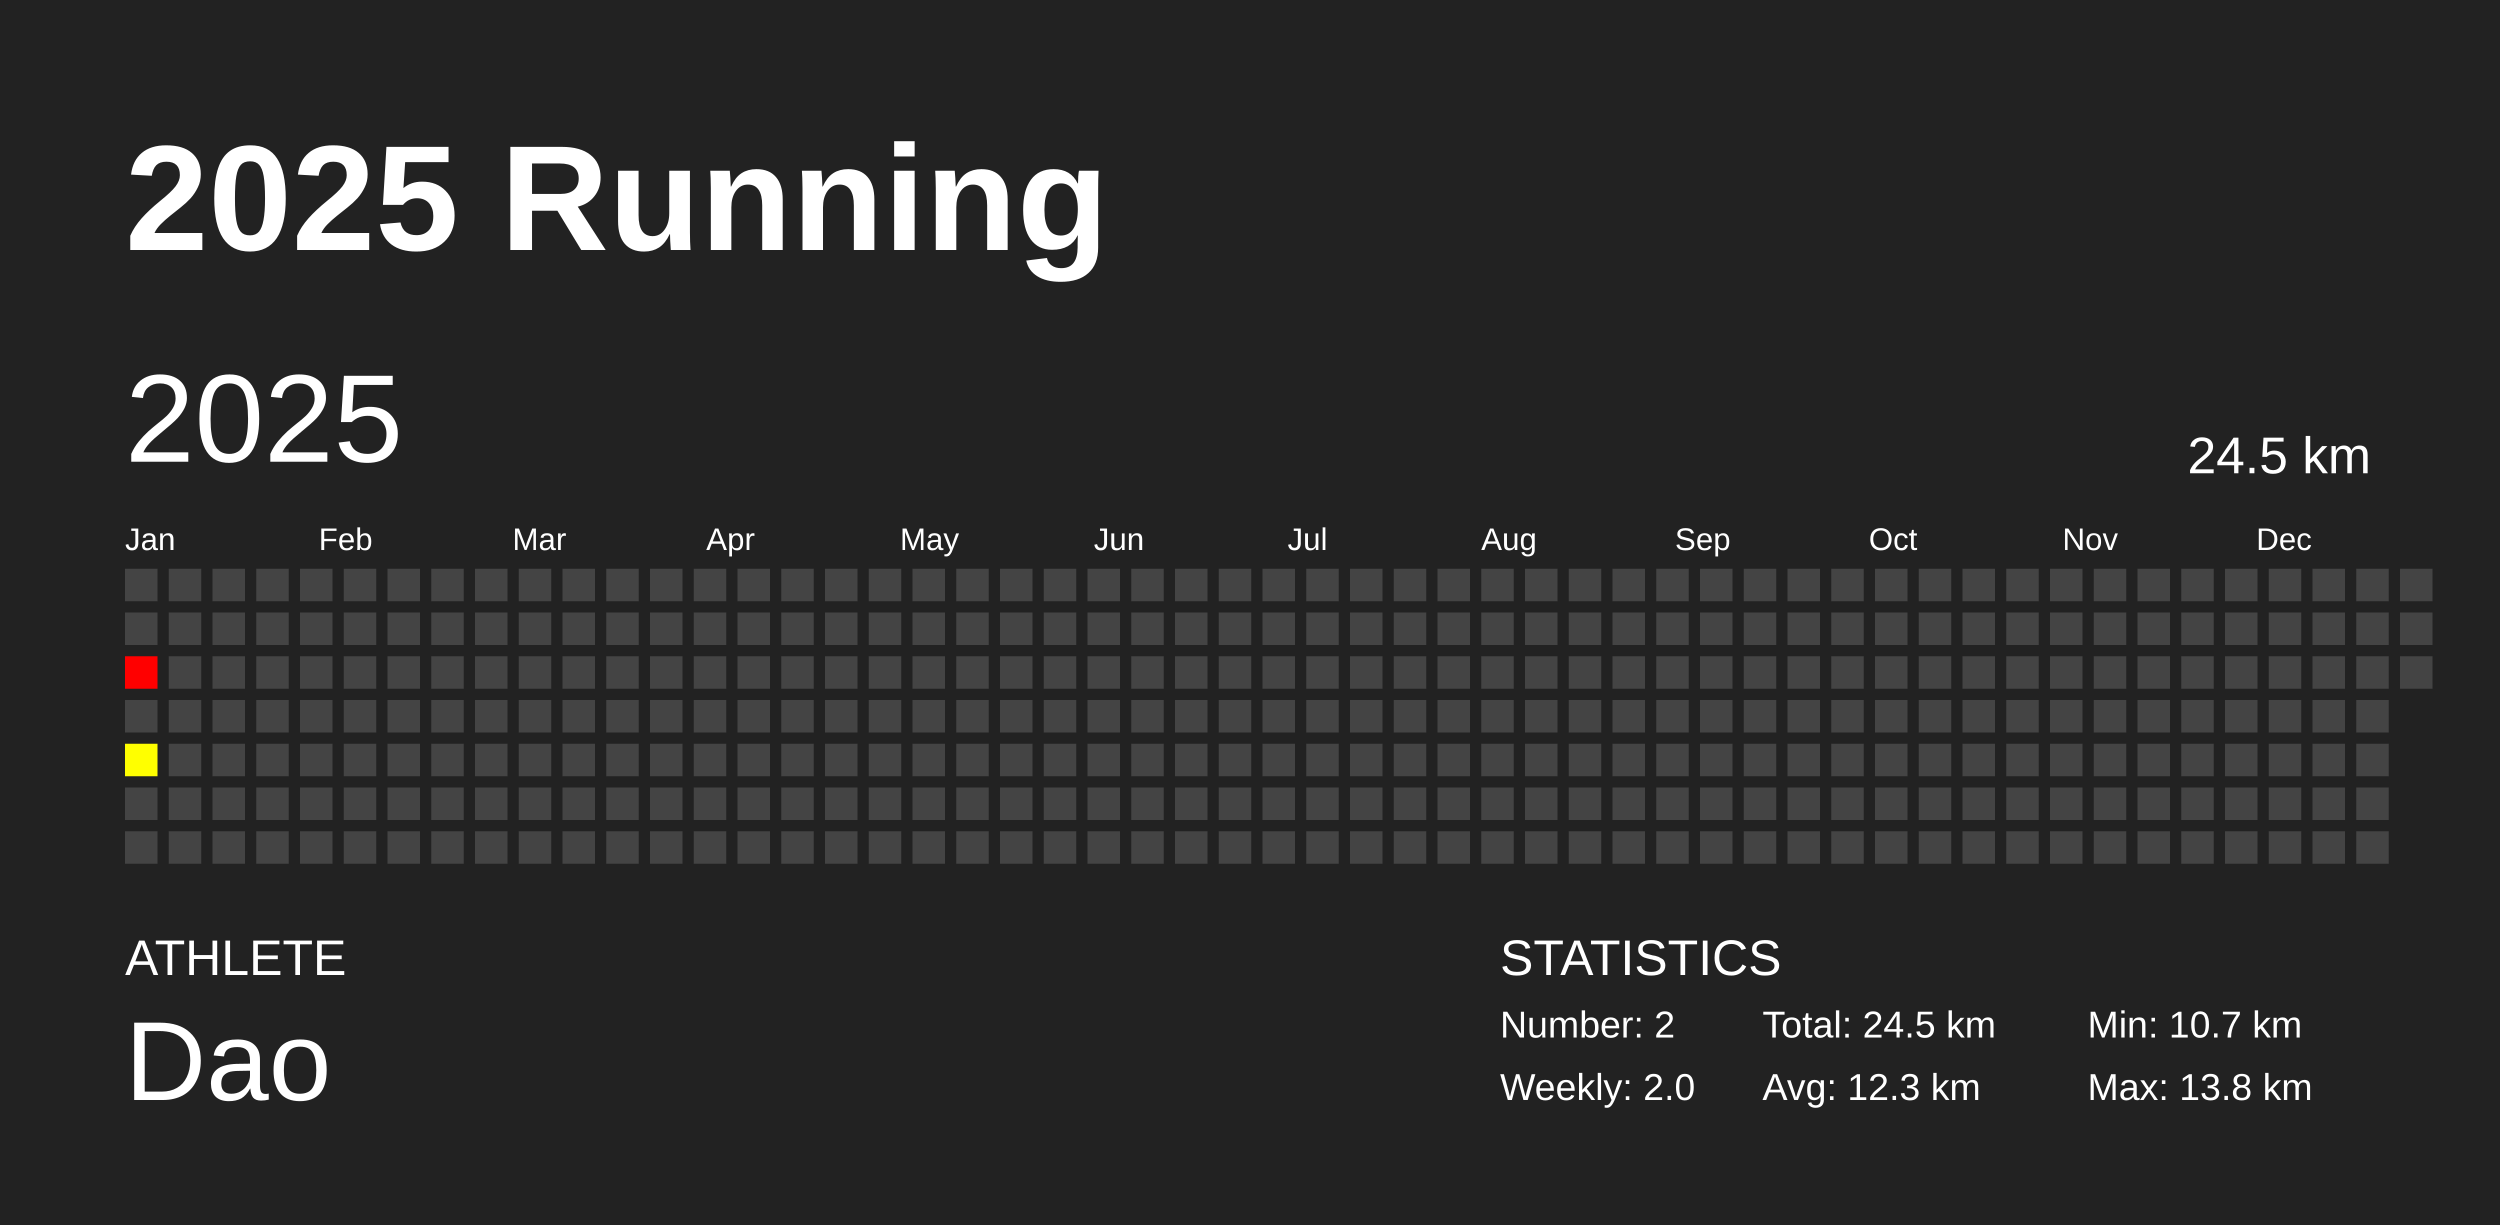
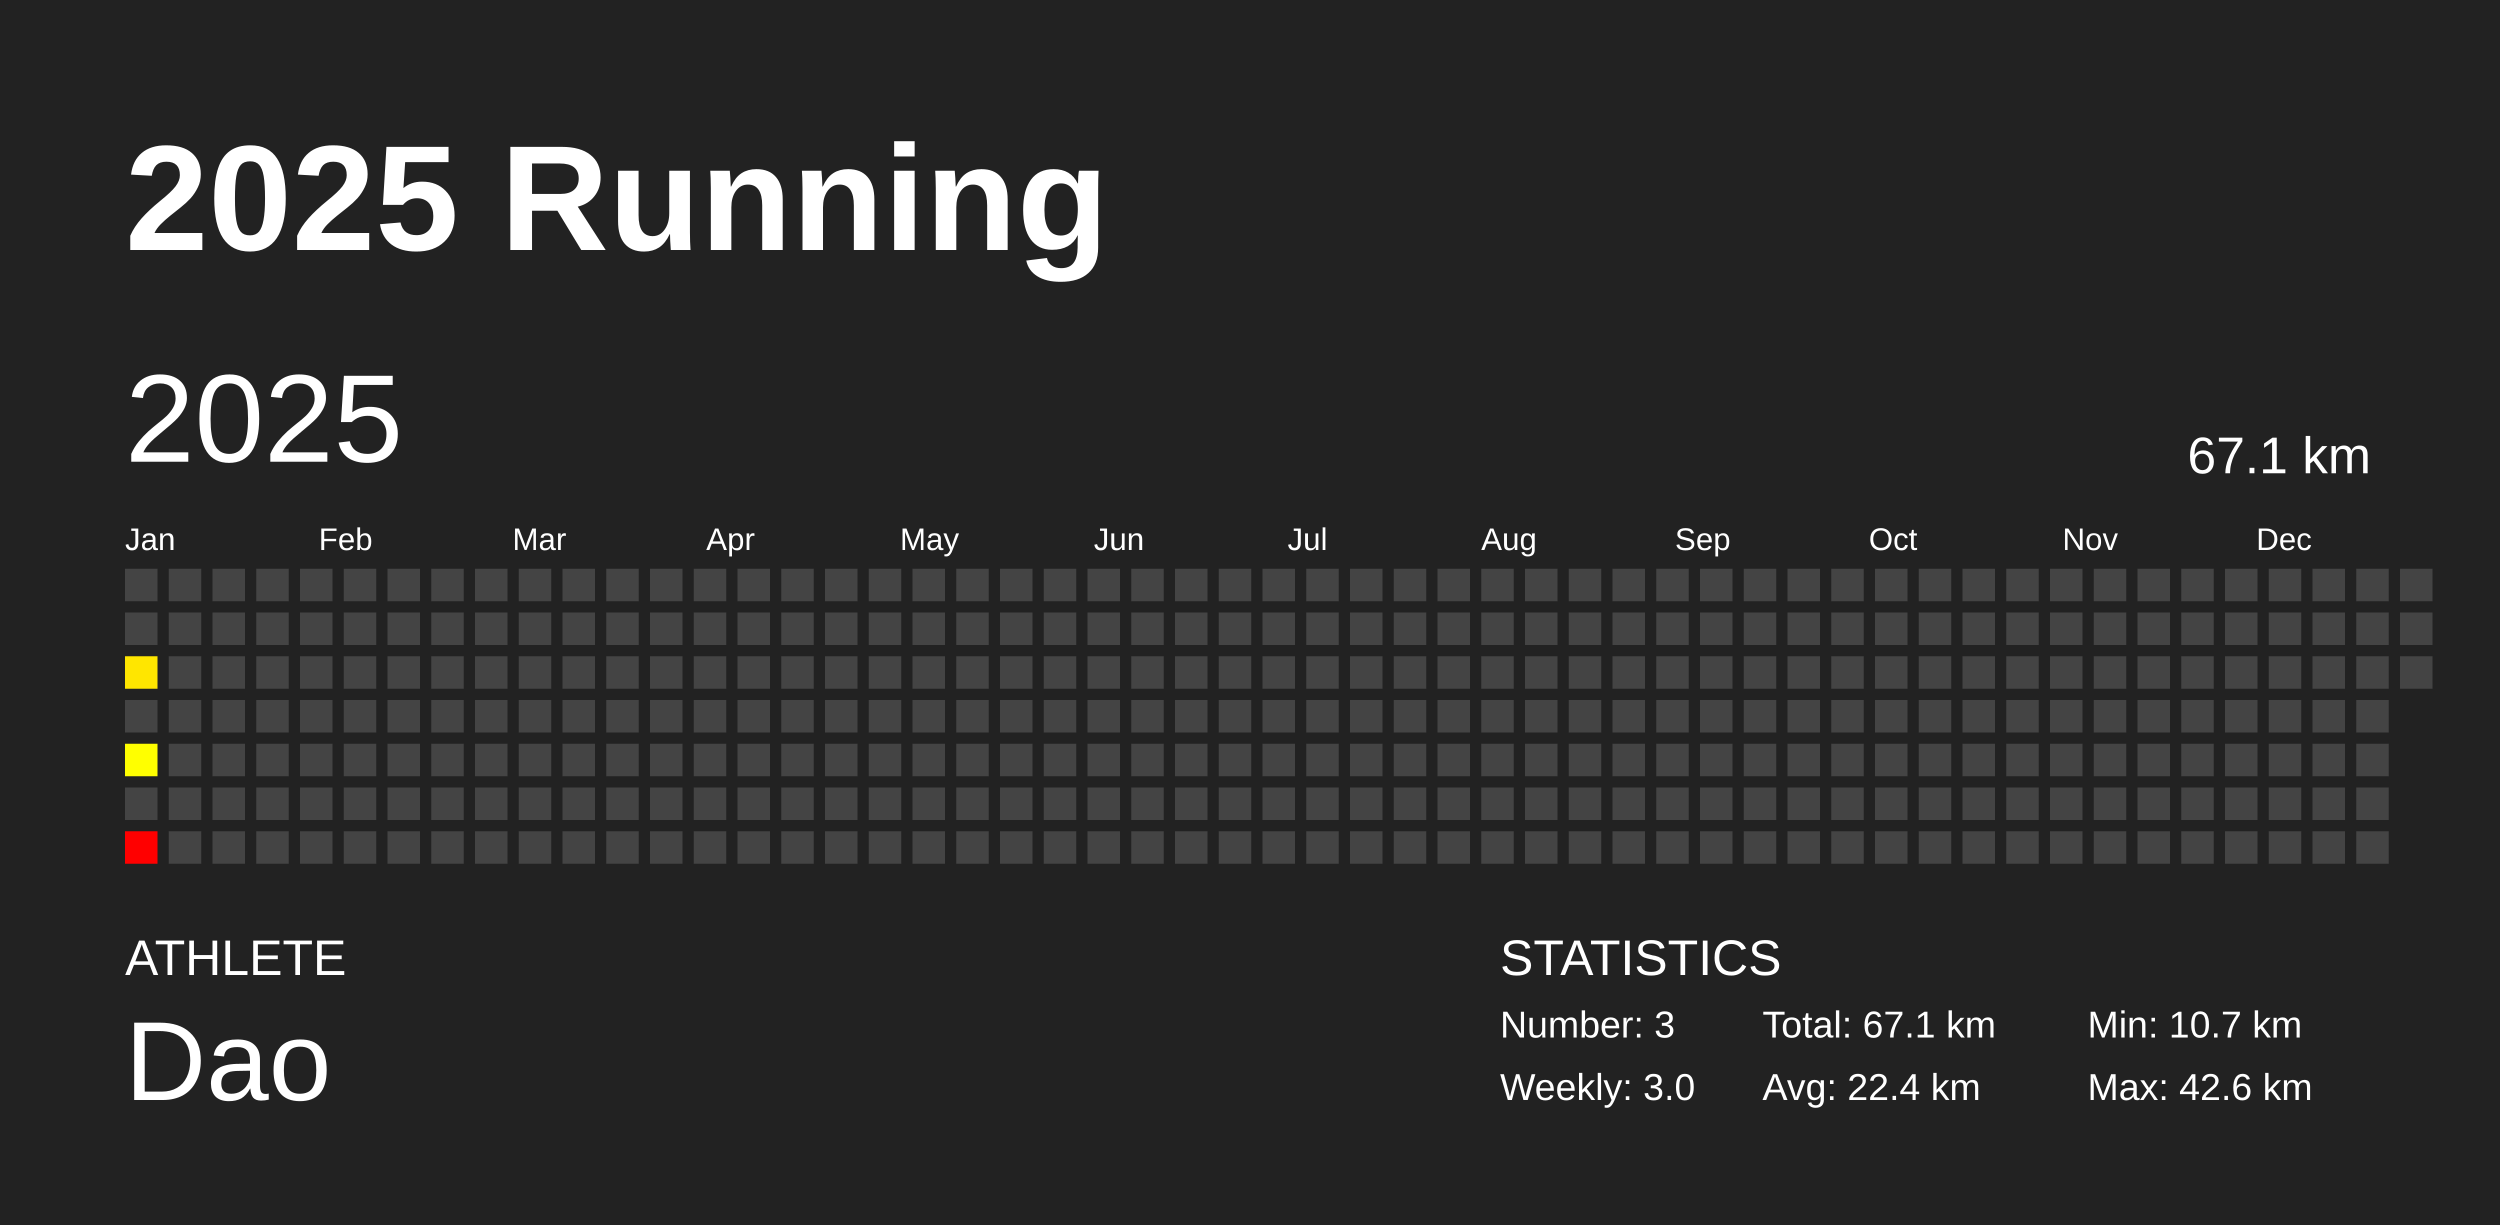
<svg xmlns="http://www.w3.org/2000/svg" baseProfile="full" height="98mm" version="1.1" viewBox="0,0,200,98" width="200mm">
  <defs />
  <rect fill="#222222" height="98" width="200" x="0" y="0" />
  <text fill="#FFFFFF" style="font-size:12px; font-family:Arial; font-weight:bold;" x="10" y="20">2025 Running</text>
  <text fill="#FFFFFF" style="font-size:4px; font-family:Arial" x="10" y="78">ATHLETE</text>
  <text fill="#FFFFFF" style="font-size:9px; font-family:Arial" x="10" y="88">Dao</text>
  <text fill="#FFFFFF" style="font-size:4px; font-family:Arial" x="120" y="78">STATISTICS</text>
-   <text fill="#FFFFFF" style="font-size:3px; font-family:Arial" x="120" y="83">Number: 2</text>
-   <text fill="#FFFFFF" style="font-size:3px; font-family:Arial" x="120" y="88">Weekly: 2.0</text>
-   <text fill="#FFFFFF" style="font-size:3px; font-family:Arial" x="141" y="83">Total: 24.5 km</text>
-   <text fill="#FFFFFF" style="font-size:3px; font-family:Arial" x="141" y="88">Avg: 12.3 km</text>
+   <text fill="#FFFFFF" style="font-size:3px; font-family:Arial" x="120" y="83">Number: 3</text>
+   <text fill="#FFFFFF" style="font-size:3px; font-family:Arial" x="120" y="88">Weekly: 3.0</text>
+   <text fill="#FFFFFF" style="font-size:3px; font-family:Arial" x="141" y="83">Total: 67.1 km</text>
+   <text fill="#FFFFFF" style="font-size:3px; font-family:Arial" x="141" y="88">Avg: 22.4 km</text>
  <text fill="#FFFFFF" style="font-size:3px; font-family:Arial" x="167" y="83">Min: 10.7 km</text>
-   <text fill="#FFFFFF" style="font-size:3px; font-family:Arial" x="167" y="88">Max: 13.8 km</text>
+   <text fill="#FFFFFF" style="font-size:3px; font-family:Arial" x="167" y="88">Max: 42.6 km</text>
  <text dominant-baseline="hanging" fill="#FFFFFF" style="font-size:10.0px; font-family:Arial;" x="10" y="30">2025</text>
-   <text dominant-baseline="hanging" fill="#FFFFFF" style="font-size:4.125px; font-family:Arial;" x="175" y="35">24.5 km</text>
+   <text dominant-baseline="hanging" fill="#FFFFFF" style="font-size:4.125px; font-family:Arial;" x="175" y="35">67.1 km</text>
  <text fill="#FFFFFF" style="font-size:2.5px; font-family:Arial" x="10.0" y="44">Jan</text>
  <text fill="#FFFFFF" style="font-size:2.5px; font-family:Arial" x="25.5" y="44">Feb</text>
  <text fill="#FFFFFF" style="font-size:2.5px; font-family:Arial" x="41.0" y="44">Mar</text>
  <text fill="#FFFFFF" style="font-size:2.5px; font-family:Arial" x="56.5" y="44">Apr</text>
  <text fill="#FFFFFF" style="font-size:2.5px; font-family:Arial" x="72.0" y="44">May</text>
  <text fill="#FFFFFF" style="font-size:2.5px; font-family:Arial" x="87.5" y="44">Jun</text>
  <text fill="#FFFFFF" style="font-size:2.5px; font-family:Arial" x="103.0" y="44">Jul</text>
  <text fill="#FFFFFF" style="font-size:2.5px; font-family:Arial" x="118.5" y="44">Aug</text>
  <text fill="#FFFFFF" style="font-size:2.5px; font-family:Arial" x="134.0" y="44">Sep</text>
  <text fill="#FFFFFF" style="font-size:2.5px; font-family:Arial" x="149.5" y="44">Oct</text>
  <text fill="#FFFFFF" style="font-size:2.5px; font-family:Arial" x="165.0" y="44">Nov</text>
  <text fill="#FFFFFF" style="font-size:2.5px; font-family:Arial" x="180.5" y="44">Dec</text>
  <rect fill="#444444" height="2.6" width="2.6" x="10.0" y="45.5" />
  <rect fill="#444444" height="2.6" width="2.6" x="10.0" y="49.0" />
-   <rect fill="#ff0000" height="2.6" width="2.6" x="10.0" y="52.5" />
+   <rect fill="#ffe600" height="2.6" width="2.6" x="10.0" y="52.5" />
  <rect fill="#444444" height="2.6" width="2.6" x="10.0" y="56.0" />
  <rect fill="#ffff00" height="2.6" width="2.6" x="10.0" y="59.5" />
  <rect fill="#444444" height="2.6" width="2.6" x="10.0" y="63.0" />
-   <rect fill="#444444" height="2.6" width="2.6" x="10.0" y="66.5" />
+   <rect fill="red" height="2.6" width="2.6" x="10.0" y="66.5" />
  <rect fill="#444444" height="2.6" width="2.6" x="13.5" y="45.5" />
  <rect fill="#444444" height="2.6" width="2.6" x="13.5" y="49.0" />
  <rect fill="#444444" height="2.6" width="2.6" x="13.5" y="52.5" />
  <rect fill="#444444" height="2.6" width="2.6" x="13.5" y="56.0" />
  <rect fill="#444444" height="2.6" width="2.6" x="13.5" y="59.5" />
  <rect fill="#444444" height="2.6" width="2.6" x="13.5" y="63.0" />
  <rect fill="#444444" height="2.6" width="2.6" x="13.5" y="66.5" />
  <rect fill="#444444" height="2.6" width="2.6" x="17.0" y="45.5" />
  <rect fill="#444444" height="2.6" width="2.6" x="17.0" y="49.0" />
  <rect fill="#444444" height="2.6" width="2.6" x="17.0" y="52.5" />
  <rect fill="#444444" height="2.6" width="2.6" x="17.0" y="56.0" />
  <rect fill="#444444" height="2.6" width="2.6" x="17.0" y="59.5" />
  <rect fill="#444444" height="2.6" width="2.6" x="17.0" y="63.0" />
  <rect fill="#444444" height="2.6" width="2.6" x="17.0" y="66.5" />
  <rect fill="#444444" height="2.6" width="2.6" x="20.5" y="45.5" />
  <rect fill="#444444" height="2.6" width="2.6" x="20.5" y="49.0" />
  <rect fill="#444444" height="2.6" width="2.6" x="20.5" y="52.5" />
  <rect fill="#444444" height="2.6" width="2.6" x="20.5" y="56.0" />
  <rect fill="#444444" height="2.6" width="2.6" x="20.5" y="59.5" />
  <rect fill="#444444" height="2.6" width="2.6" x="20.5" y="63.0" />
  <rect fill="#444444" height="2.6" width="2.6" x="20.5" y="66.5" />
  <rect fill="#444444" height="2.6" width="2.6" x="24.0" y="45.5" />
  <rect fill="#444444" height="2.6" width="2.6" x="24.0" y="49.0" />
  <rect fill="#444444" height="2.6" width="2.6" x="24.0" y="52.5" />
  <rect fill="#444444" height="2.6" width="2.6" x="24.0" y="56.0" />
  <rect fill="#444444" height="2.6" width="2.6" x="24.0" y="59.5" />
  <rect fill="#444444" height="2.6" width="2.6" x="24.0" y="63.0" />
  <rect fill="#444444" height="2.6" width="2.6" x="24.0" y="66.5" />
  <rect fill="#444444" height="2.6" width="2.6" x="27.5" y="45.5" />
  <rect fill="#444444" height="2.6" width="2.6" x="27.5" y="49.0" />
  <rect fill="#444444" height="2.6" width="2.6" x="27.5" y="52.5" />
  <rect fill="#444444" height="2.6" width="2.6" x="27.5" y="56.0" />
  <rect fill="#444444" height="2.6" width="2.6" x="27.5" y="59.5" />
  <rect fill="#444444" height="2.6" width="2.6" x="27.5" y="63.0" />
  <rect fill="#444444" height="2.6" width="2.6" x="27.5" y="66.5" />
  <rect fill="#444444" height="2.6" width="2.6" x="31.0" y="45.5" />
  <rect fill="#444444" height="2.6" width="2.6" x="31.0" y="49.0" />
  <rect fill="#444444" height="2.6" width="2.6" x="31.0" y="52.5" />
  <rect fill="#444444" height="2.6" width="2.6" x="31.0" y="56.0" />
  <rect fill="#444444" height="2.6" width="2.6" x="31.0" y="59.5" />
  <rect fill="#444444" height="2.6" width="2.6" x="31.0" y="63.0" />
  <rect fill="#444444" height="2.6" width="2.6" x="31.0" y="66.5" />
  <rect fill="#444444" height="2.6" width="2.6" x="34.5" y="45.5" />
  <rect fill="#444444" height="2.6" width="2.6" x="34.5" y="49.0" />
  <rect fill="#444444" height="2.6" width="2.6" x="34.5" y="52.5" />
  <rect fill="#444444" height="2.6" width="2.6" x="34.5" y="56.0" />
  <rect fill="#444444" height="2.6" width="2.6" x="34.5" y="59.5" />
  <rect fill="#444444" height="2.6" width="2.6" x="34.5" y="63.0" />
  <rect fill="#444444" height="2.6" width="2.6" x="34.5" y="66.5" />
  <rect fill="#444444" height="2.6" width="2.6" x="38.0" y="45.5" />
  <rect fill="#444444" height="2.6" width="2.6" x="38.0" y="49.0" />
  <rect fill="#444444" height="2.6" width="2.6" x="38.0" y="52.5" />
  <rect fill="#444444" height="2.6" width="2.6" x="38.0" y="56.0" />
  <rect fill="#444444" height="2.6" width="2.6" x="38.0" y="59.5" />
  <rect fill="#444444" height="2.6" width="2.6" x="38.0" y="63.0" />
  <rect fill="#444444" height="2.6" width="2.6" x="38.0" y="66.5" />
  <rect fill="#444444" height="2.6" width="2.6" x="41.5" y="45.5" />
  <rect fill="#444444" height="2.6" width="2.6" x="41.5" y="49.0" />
  <rect fill="#444444" height="2.6" width="2.6" x="41.5" y="52.5" />
  <rect fill="#444444" height="2.6" width="2.6" x="41.5" y="56.0" />
  <rect fill="#444444" height="2.6" width="2.6" x="41.5" y="59.5" />
  <rect fill="#444444" height="2.6" width="2.6" x="41.5" y="63.0" />
  <rect fill="#444444" height="2.6" width="2.6" x="41.5" y="66.5" />
  <rect fill="#444444" height="2.6" width="2.6" x="45.0" y="45.5" />
  <rect fill="#444444" height="2.6" width="2.6" x="45.0" y="49.0" />
  <rect fill="#444444" height="2.6" width="2.6" x="45.0" y="52.5" />
  <rect fill="#444444" height="2.6" width="2.6" x="45.0" y="56.0" />
  <rect fill="#444444" height="2.6" width="2.6" x="45.0" y="59.5" />
  <rect fill="#444444" height="2.6" width="2.6" x="45.0" y="63.0" />
  <rect fill="#444444" height="2.6" width="2.6" x="45.0" y="66.5" />
  <rect fill="#444444" height="2.6" width="2.6" x="48.5" y="45.5" />
  <rect fill="#444444" height="2.6" width="2.6" x="48.5" y="49.0" />
  <rect fill="#444444" height="2.6" width="2.6" x="48.5" y="52.5" />
  <rect fill="#444444" height="2.6" width="2.6" x="48.5" y="56.0" />
  <rect fill="#444444" height="2.6" width="2.6" x="48.5" y="59.5" />
  <rect fill="#444444" height="2.6" width="2.6" x="48.5" y="63.0" />
  <rect fill="#444444" height="2.6" width="2.6" x="48.5" y="66.5" />
  <rect fill="#444444" height="2.6" width="2.6" x="52.0" y="45.5" />
  <rect fill="#444444" height="2.6" width="2.6" x="52.0" y="49.0" />
  <rect fill="#444444" height="2.6" width="2.6" x="52.0" y="52.5" />
  <rect fill="#444444" height="2.6" width="2.6" x="52.0" y="56.0" />
  <rect fill="#444444" height="2.6" width="2.6" x="52.0" y="59.5" />
  <rect fill="#444444" height="2.6" width="2.6" x="52.0" y="63.0" />
  <rect fill="#444444" height="2.6" width="2.6" x="52.0" y="66.5" />
  <rect fill="#444444" height="2.6" width="2.6" x="55.5" y="45.5" />
  <rect fill="#444444" height="2.6" width="2.6" x="55.5" y="49.0" />
  <rect fill="#444444" height="2.6" width="2.6" x="55.5" y="52.5" />
  <rect fill="#444444" height="2.6" width="2.6" x="55.5" y="56.0" />
  <rect fill="#444444" height="2.6" width="2.6" x="55.5" y="59.5" />
  <rect fill="#444444" height="2.6" width="2.6" x="55.5" y="63.0" />
  <rect fill="#444444" height="2.6" width="2.6" x="55.5" y="66.5" />
  <rect fill="#444444" height="2.6" width="2.6" x="59.0" y="45.5" />
  <rect fill="#444444" height="2.6" width="2.6" x="59.0" y="49.0" />
  <rect fill="#444444" height="2.6" width="2.6" x="59.0" y="52.5" />
  <rect fill="#444444" height="2.6" width="2.6" x="59.0" y="56.0" />
  <rect fill="#444444" height="2.6" width="2.6" x="59.0" y="59.5" />
  <rect fill="#444444" height="2.6" width="2.6" x="59.0" y="63.0" />
  <rect fill="#444444" height="2.6" width="2.6" x="59.0" y="66.5" />
  <rect fill="#444444" height="2.6" width="2.6" x="62.5" y="45.5" />
  <rect fill="#444444" height="2.6" width="2.6" x="62.5" y="49.0" />
  <rect fill="#444444" height="2.6" width="2.6" x="62.5" y="52.5" />
  <rect fill="#444444" height="2.6" width="2.6" x="62.5" y="56.0" />
  <rect fill="#444444" height="2.6" width="2.6" x="62.5" y="59.5" />
  <rect fill="#444444" height="2.6" width="2.6" x="62.5" y="63.0" />
  <rect fill="#444444" height="2.6" width="2.6" x="62.5" y="66.5" />
  <rect fill="#444444" height="2.6" width="2.6" x="66.0" y="45.5" />
  <rect fill="#444444" height="2.6" width="2.6" x="66.0" y="49.0" />
  <rect fill="#444444" height="2.6" width="2.6" x="66.0" y="52.5" />
  <rect fill="#444444" height="2.6" width="2.6" x="66.0" y="56.0" />
  <rect fill="#444444" height="2.6" width="2.6" x="66.0" y="59.5" />
  <rect fill="#444444" height="2.6" width="2.6" x="66.0" y="63.0" />
  <rect fill="#444444" height="2.6" width="2.6" x="66.0" y="66.5" />
  <rect fill="#444444" height="2.6" width="2.6" x="69.5" y="45.5" />
  <rect fill="#444444" height="2.6" width="2.6" x="69.5" y="49.0" />
  <rect fill="#444444" height="2.6" width="2.6" x="69.5" y="52.5" />
  <rect fill="#444444" height="2.6" width="2.6" x="69.5" y="56.0" />
  <rect fill="#444444" height="2.6" width="2.6" x="69.5" y="59.5" />
  <rect fill="#444444" height="2.6" width="2.6" x="69.5" y="63.0" />
  <rect fill="#444444" height="2.6" width="2.6" x="69.5" y="66.5" />
  <rect fill="#444444" height="2.6" width="2.6" x="73.0" y="45.5" />
  <rect fill="#444444" height="2.6" width="2.6" x="73.0" y="49.0" />
  <rect fill="#444444" height="2.6" width="2.6" x="73.0" y="52.5" />
  <rect fill="#444444" height="2.6" width="2.6" x="73.0" y="56.0" />
  <rect fill="#444444" height="2.6" width="2.6" x="73.0" y="59.5" />
  <rect fill="#444444" height="2.6" width="2.6" x="73.0" y="63.0" />
  <rect fill="#444444" height="2.6" width="2.6" x="73.0" y="66.5" />
  <rect fill="#444444" height="2.6" width="2.6" x="76.5" y="45.5" />
  <rect fill="#444444" height="2.6" width="2.6" x="76.5" y="49.0" />
  <rect fill="#444444" height="2.6" width="2.6" x="76.5" y="52.5" />
  <rect fill="#444444" height="2.6" width="2.6" x="76.5" y="56.0" />
  <rect fill="#444444" height="2.6" width="2.6" x="76.5" y="59.5" />
  <rect fill="#444444" height="2.6" width="2.6" x="76.5" y="63.0" />
  <rect fill="#444444" height="2.6" width="2.6" x="76.5" y="66.5" />
  <rect fill="#444444" height="2.6" width="2.6" x="80.0" y="45.5" />
  <rect fill="#444444" height="2.6" width="2.6" x="80.0" y="49.0" />
  <rect fill="#444444" height="2.6" width="2.6" x="80.0" y="52.5" />
  <rect fill="#444444" height="2.6" width="2.6" x="80.0" y="56.0" />
  <rect fill="#444444" height="2.6" width="2.6" x="80.0" y="59.5" />
  <rect fill="#444444" height="2.6" width="2.6" x="80.0" y="63.0" />
  <rect fill="#444444" height="2.6" width="2.6" x="80.0" y="66.5" />
  <rect fill="#444444" height="2.6" width="2.6" x="83.5" y="45.5" />
  <rect fill="#444444" height="2.6" width="2.6" x="83.5" y="49.0" />
  <rect fill="#444444" height="2.6" width="2.6" x="83.5" y="52.5" />
  <rect fill="#444444" height="2.6" width="2.6" x="83.5" y="56.0" />
  <rect fill="#444444" height="2.6" width="2.6" x="83.5" y="59.5" />
  <rect fill="#444444" height="2.6" width="2.6" x="83.5" y="63.0" />
  <rect fill="#444444" height="2.6" width="2.6" x="83.5" y="66.5" />
  <rect fill="#444444" height="2.6" width="2.6" x="87.0" y="45.5" />
  <rect fill="#444444" height="2.6" width="2.6" x="87.0" y="49.0" />
  <rect fill="#444444" height="2.6" width="2.6" x="87.0" y="52.5" />
  <rect fill="#444444" height="2.6" width="2.6" x="87.0" y="56.0" />
  <rect fill="#444444" height="2.6" width="2.6" x="87.0" y="59.5" />
  <rect fill="#444444" height="2.6" width="2.6" x="87.0" y="63.0" />
  <rect fill="#444444" height="2.6" width="2.6" x="87.0" y="66.5" />
  <rect fill="#444444" height="2.6" width="2.6" x="90.5" y="45.5" />
  <rect fill="#444444" height="2.6" width="2.6" x="90.5" y="49.0" />
  <rect fill="#444444" height="2.6" width="2.6" x="90.5" y="52.5" />
  <rect fill="#444444" height="2.6" width="2.6" x="90.5" y="56.0" />
  <rect fill="#444444" height="2.6" width="2.6" x="90.5" y="59.5" />
  <rect fill="#444444" height="2.6" width="2.6" x="90.5" y="63.0" />
  <rect fill="#444444" height="2.6" width="2.6" x="90.5" y="66.5" />
  <rect fill="#444444" height="2.6" width="2.6" x="94.0" y="45.5" />
  <rect fill="#444444" height="2.6" width="2.6" x="94.0" y="49.0" />
  <rect fill="#444444" height="2.6" width="2.6" x="94.0" y="52.5" />
  <rect fill="#444444" height="2.6" width="2.6" x="94.0" y="56.0" />
  <rect fill="#444444" height="2.6" width="2.6" x="94.0" y="59.5" />
  <rect fill="#444444" height="2.6" width="2.6" x="94.0" y="63.0" />
  <rect fill="#444444" height="2.6" width="2.6" x="94.0" y="66.5" />
  <rect fill="#444444" height="2.6" width="2.6" x="97.5" y="45.5" />
  <rect fill="#444444" height="2.6" width="2.6" x="97.5" y="49.0" />
  <rect fill="#444444" height="2.6" width="2.6" x="97.5" y="52.5" />
  <rect fill="#444444" height="2.6" width="2.6" x="97.5" y="56.0" />
  <rect fill="#444444" height="2.6" width="2.6" x="97.5" y="59.5" />
  <rect fill="#444444" height="2.6" width="2.6" x="97.5" y="63.0" />
  <rect fill="#444444" height="2.6" width="2.6" x="97.5" y="66.5" />
  <rect fill="#444444" height="2.6" width="2.6" x="101.0" y="45.5" />
  <rect fill="#444444" height="2.6" width="2.6" x="101.0" y="49.0" />
  <rect fill="#444444" height="2.6" width="2.6" x="101.0" y="52.5" />
  <rect fill="#444444" height="2.6" width="2.6" x="101.0" y="56.0" />
  <rect fill="#444444" height="2.6" width="2.6" x="101.0" y="59.5" />
  <rect fill="#444444" height="2.6" width="2.6" x="101.0" y="63.0" />
  <rect fill="#444444" height="2.6" width="2.6" x="101.0" y="66.5" />
  <rect fill="#444444" height="2.6" width="2.6" x="104.5" y="45.5" />
  <rect fill="#444444" height="2.6" width="2.6" x="104.5" y="49.0" />
  <rect fill="#444444" height="2.6" width="2.6" x="104.5" y="52.5" />
  <rect fill="#444444" height="2.6" width="2.6" x="104.5" y="56.0" />
  <rect fill="#444444" height="2.6" width="2.6" x="104.5" y="59.5" />
  <rect fill="#444444" height="2.6" width="2.6" x="104.5" y="63.0" />
  <rect fill="#444444" height="2.6" width="2.6" x="104.5" y="66.5" />
  <rect fill="#444444" height="2.6" width="2.6" x="108.0" y="45.5" />
  <rect fill="#444444" height="2.6" width="2.6" x="108.0" y="49.0" />
  <rect fill="#444444" height="2.6" width="2.6" x="108.0" y="52.5" />
  <rect fill="#444444" height="2.6" width="2.6" x="108.0" y="56.0" />
  <rect fill="#444444" height="2.6" width="2.6" x="108.0" y="59.5" />
  <rect fill="#444444" height="2.6" width="2.6" x="108.0" y="63.0" />
  <rect fill="#444444" height="2.6" width="2.6" x="108.0" y="66.5" />
  <rect fill="#444444" height="2.6" width="2.6" x="111.5" y="45.5" />
  <rect fill="#444444" height="2.6" width="2.6" x="111.5" y="49.0" />
  <rect fill="#444444" height="2.6" width="2.6" x="111.5" y="52.5" />
  <rect fill="#444444" height="2.6" width="2.6" x="111.5" y="56.0" />
  <rect fill="#444444" height="2.6" width="2.6" x="111.5" y="59.5" />
  <rect fill="#444444" height="2.6" width="2.6" x="111.5" y="63.0" />
  <rect fill="#444444" height="2.6" width="2.6" x="111.5" y="66.5" />
  <rect fill="#444444" height="2.6" width="2.6" x="115.0" y="45.5" />
  <rect fill="#444444" height="2.6" width="2.6" x="115.0" y="49.0" />
  <rect fill="#444444" height="2.6" width="2.6" x="115.0" y="52.5" />
  <rect fill="#444444" height="2.6" width="2.6" x="115.0" y="56.0" />
  <rect fill="#444444" height="2.6" width="2.6" x="115.0" y="59.5" />
  <rect fill="#444444" height="2.6" width="2.6" x="115.0" y="63.0" />
  <rect fill="#444444" height="2.6" width="2.6" x="115.0" y="66.5" />
  <rect fill="#444444" height="2.6" width="2.6" x="118.5" y="45.5" />
  <rect fill="#444444" height="2.6" width="2.6" x="118.5" y="49.0" />
  <rect fill="#444444" height="2.6" width="2.6" x="118.5" y="52.5" />
  <rect fill="#444444" height="2.6" width="2.6" x="118.5" y="56.0" />
  <rect fill="#444444" height="2.6" width="2.6" x="118.5" y="59.5" />
  <rect fill="#444444" height="2.6" width="2.6" x="118.5" y="63.0" />
  <rect fill="#444444" height="2.6" width="2.6" x="118.5" y="66.5" />
  <rect fill="#444444" height="2.6" width="2.6" x="122.0" y="45.5" />
  <rect fill="#444444" height="2.6" width="2.6" x="122.0" y="49.0" />
  <rect fill="#444444" height="2.6" width="2.6" x="122.0" y="52.5" />
  <rect fill="#444444" height="2.6" width="2.6" x="122.0" y="56.0" />
  <rect fill="#444444" height="2.6" width="2.6" x="122.0" y="59.5" />
  <rect fill="#444444" height="2.6" width="2.6" x="122.0" y="63.0" />
  <rect fill="#444444" height="2.6" width="2.6" x="122.0" y="66.5" />
  <rect fill="#444444" height="2.6" width="2.6" x="125.5" y="45.5" />
  <rect fill="#444444" height="2.6" width="2.6" x="125.5" y="49.0" />
  <rect fill="#444444" height="2.6" width="2.6" x="125.5" y="52.5" />
  <rect fill="#444444" height="2.6" width="2.6" x="125.5" y="56.0" />
  <rect fill="#444444" height="2.6" width="2.6" x="125.5" y="59.5" />
  <rect fill="#444444" height="2.6" width="2.6" x="125.5" y="63.0" />
  <rect fill="#444444" height="2.6" width="2.6" x="125.5" y="66.5" />
  <rect fill="#444444" height="2.6" width="2.6" x="129.0" y="45.5" />
  <rect fill="#444444" height="2.6" width="2.6" x="129.0" y="49.0" />
  <rect fill="#444444" height="2.6" width="2.6" x="129.0" y="52.5" />
  <rect fill="#444444" height="2.6" width="2.6" x="129.0" y="56.0" />
  <rect fill="#444444" height="2.6" width="2.6" x="129.0" y="59.5" />
  <rect fill="#444444" height="2.6" width="2.6" x="129.0" y="63.0" />
  <rect fill="#444444" height="2.6" width="2.6" x="129.0" y="66.5" />
  <rect fill="#444444" height="2.6" width="2.6" x="132.5" y="45.5" />
  <rect fill="#444444" height="2.6" width="2.6" x="132.5" y="49.0" />
  <rect fill="#444444" height="2.6" width="2.6" x="132.5" y="52.5" />
  <rect fill="#444444" height="2.6" width="2.6" x="132.5" y="56.0" />
  <rect fill="#444444" height="2.6" width="2.6" x="132.5" y="59.5" />
  <rect fill="#444444" height="2.6" width="2.6" x="132.5" y="63.0" />
  <rect fill="#444444" height="2.6" width="2.6" x="132.5" y="66.5" />
  <rect fill="#444444" height="2.6" width="2.6" x="136.0" y="45.5" />
  <rect fill="#444444" height="2.6" width="2.6" x="136.0" y="49.0" />
  <rect fill="#444444" height="2.6" width="2.6" x="136.0" y="52.5" />
  <rect fill="#444444" height="2.6" width="2.6" x="136.0" y="56.0" />
  <rect fill="#444444" height="2.6" width="2.6" x="136.0" y="59.5" />
  <rect fill="#444444" height="2.6" width="2.6" x="136.0" y="63.0" />
  <rect fill="#444444" height="2.6" width="2.6" x="136.0" y="66.5" />
  <rect fill="#444444" height="2.6" width="2.6" x="139.5" y="45.5" />
  <rect fill="#444444" height="2.6" width="2.6" x="139.5" y="49.0" />
  <rect fill="#444444" height="2.6" width="2.6" x="139.5" y="52.5" />
  <rect fill="#444444" height="2.6" width="2.6" x="139.5" y="56.0" />
  <rect fill="#444444" height="2.6" width="2.6" x="139.5" y="59.5" />
  <rect fill="#444444" height="2.6" width="2.6" x="139.5" y="63.0" />
  <rect fill="#444444" height="2.6" width="2.6" x="139.5" y="66.5" />
  <rect fill="#444444" height="2.6" width="2.6" x="143.0" y="45.5" />
  <rect fill="#444444" height="2.6" width="2.6" x="143.0" y="49.0" />
  <rect fill="#444444" height="2.6" width="2.6" x="143.0" y="52.5" />
  <rect fill="#444444" height="2.6" width="2.6" x="143.0" y="56.0" />
  <rect fill="#444444" height="2.6" width="2.6" x="143.0" y="59.5" />
  <rect fill="#444444" height="2.6" width="2.6" x="143.0" y="63.0" />
  <rect fill="#444444" height="2.6" width="2.6" x="143.0" y="66.5" />
  <rect fill="#444444" height="2.6" width="2.6" x="146.5" y="45.5" />
  <rect fill="#444444" height="2.6" width="2.6" x="146.5" y="49.0" />
  <rect fill="#444444" height="2.6" width="2.6" x="146.5" y="52.5" />
  <rect fill="#444444" height="2.6" width="2.6" x="146.5" y="56.0" />
  <rect fill="#444444" height="2.6" width="2.6" x="146.5" y="59.5" />
  <rect fill="#444444" height="2.6" width="2.6" x="146.5" y="63.0" />
  <rect fill="#444444" height="2.6" width="2.6" x="146.5" y="66.5" />
  <rect fill="#444444" height="2.6" width="2.6" x="150.0" y="45.5" />
  <rect fill="#444444" height="2.6" width="2.6" x="150.0" y="49.0" />
  <rect fill="#444444" height="2.6" width="2.6" x="150.0" y="52.5" />
  <rect fill="#444444" height="2.6" width="2.6" x="150.0" y="56.0" />
  <rect fill="#444444" height="2.6" width="2.6" x="150.0" y="59.5" />
  <rect fill="#444444" height="2.6" width="2.6" x="150.0" y="63.0" />
  <rect fill="#444444" height="2.6" width="2.6" x="150.0" y="66.5" />
  <rect fill="#444444" height="2.6" width="2.6" x="153.5" y="45.5" />
  <rect fill="#444444" height="2.6" width="2.6" x="153.5" y="49.0" />
  <rect fill="#444444" height="2.6" width="2.6" x="153.5" y="52.5" />
  <rect fill="#444444" height="2.6" width="2.6" x="153.5" y="56.0" />
  <rect fill="#444444" height="2.6" width="2.6" x="153.5" y="59.5" />
  <rect fill="#444444" height="2.6" width="2.6" x="153.5" y="63.0" />
  <rect fill="#444444" height="2.6" width="2.6" x="153.5" y="66.5" />
  <rect fill="#444444" height="2.6" width="2.6" x="157.0" y="45.5" />
  <rect fill="#444444" height="2.6" width="2.6" x="157.0" y="49.0" />
  <rect fill="#444444" height="2.6" width="2.6" x="157.0" y="52.5" />
  <rect fill="#444444" height="2.6" width="2.6" x="157.0" y="56.0" />
  <rect fill="#444444" height="2.6" width="2.6" x="157.0" y="59.5" />
  <rect fill="#444444" height="2.6" width="2.6" x="157.0" y="63.0" />
  <rect fill="#444444" height="2.6" width="2.6" x="157.0" y="66.5" />
  <rect fill="#444444" height="2.6" width="2.6" x="160.5" y="45.5" />
  <rect fill="#444444" height="2.6" width="2.6" x="160.5" y="49.0" />
  <rect fill="#444444" height="2.6" width="2.6" x="160.5" y="52.5" />
  <rect fill="#444444" height="2.6" width="2.6" x="160.5" y="56.0" />
  <rect fill="#444444" height="2.6" width="2.6" x="160.5" y="59.5" />
  <rect fill="#444444" height="2.6" width="2.6" x="160.5" y="63.0" />
  <rect fill="#444444" height="2.6" width="2.6" x="160.5" y="66.5" />
  <rect fill="#444444" height="2.6" width="2.6" x="164.0" y="45.5" />
  <rect fill="#444444" height="2.6" width="2.6" x="164.0" y="49.0" />
  <rect fill="#444444" height="2.6" width="2.6" x="164.0" y="52.5" />
  <rect fill="#444444" height="2.6" width="2.6" x="164.0" y="56.0" />
  <rect fill="#444444" height="2.6" width="2.6" x="164.0" y="59.5" />
  <rect fill="#444444" height="2.6" width="2.6" x="164.0" y="63.0" />
  <rect fill="#444444" height="2.6" width="2.6" x="164.0" y="66.5" />
  <rect fill="#444444" height="2.6" width="2.6" x="167.5" y="45.5" />
  <rect fill="#444444" height="2.6" width="2.6" x="167.5" y="49.0" />
  <rect fill="#444444" height="2.6" width="2.6" x="167.5" y="52.5" />
  <rect fill="#444444" height="2.6" width="2.6" x="167.5" y="56.0" />
  <rect fill="#444444" height="2.6" width="2.6" x="167.5" y="59.5" />
  <rect fill="#444444" height="2.6" width="2.6" x="167.5" y="63.0" />
  <rect fill="#444444" height="2.6" width="2.6" x="167.5" y="66.5" />
  <rect fill="#444444" height="2.6" width="2.6" x="171.0" y="45.5" />
  <rect fill="#444444" height="2.6" width="2.6" x="171.0" y="49.0" />
  <rect fill="#444444" height="2.6" width="2.6" x="171.0" y="52.5" />
  <rect fill="#444444" height="2.6" width="2.6" x="171.0" y="56.0" />
  <rect fill="#444444" height="2.6" width="2.6" x="171.0" y="59.5" />
  <rect fill="#444444" height="2.6" width="2.6" x="171.0" y="63.0" />
  <rect fill="#444444" height="2.6" width="2.6" x="171.0" y="66.5" />
  <rect fill="#444444" height="2.6" width="2.6" x="174.5" y="45.5" />
  <rect fill="#444444" height="2.6" width="2.6" x="174.5" y="49.0" />
  <rect fill="#444444" height="2.6" width="2.6" x="174.5" y="52.5" />
  <rect fill="#444444" height="2.6" width="2.6" x="174.5" y="56.0" />
  <rect fill="#444444" height="2.6" width="2.6" x="174.5" y="59.5" />
  <rect fill="#444444" height="2.6" width="2.6" x="174.5" y="63.0" />
  <rect fill="#444444" height="2.6" width="2.6" x="174.5" y="66.5" />
  <rect fill="#444444" height="2.6" width="2.6" x="178.0" y="45.5" />
  <rect fill="#444444" height="2.6" width="2.6" x="178.0" y="49.0" />
  <rect fill="#444444" height="2.6" width="2.6" x="178.0" y="52.5" />
  <rect fill="#444444" height="2.6" width="2.6" x="178.0" y="56.0" />
  <rect fill="#444444" height="2.6" width="2.6" x="178.0" y="59.5" />
  <rect fill="#444444" height="2.6" width="2.6" x="178.0" y="63.0" />
  <rect fill="#444444" height="2.6" width="2.6" x="178.0" y="66.5" />
  <rect fill="#444444" height="2.6" width="2.6" x="181.5" y="45.5" />
  <rect fill="#444444" height="2.6" width="2.6" x="181.5" y="49.0" />
  <rect fill="#444444" height="2.6" width="2.6" x="181.5" y="52.5" />
  <rect fill="#444444" height="2.6" width="2.6" x="181.5" y="56.0" />
  <rect fill="#444444" height="2.6" width="2.6" x="181.5" y="59.5" />
  <rect fill="#444444" height="2.6" width="2.6" x="181.5" y="63.0" />
  <rect fill="#444444" height="2.6" width="2.6" x="181.5" y="66.5" />
  <rect fill="#444444" height="2.6" width="2.6" x="185.0" y="45.5" />
  <rect fill="#444444" height="2.6" width="2.6" x="185.0" y="49.0" />
  <rect fill="#444444" height="2.6" width="2.6" x="185.0" y="52.5" />
  <rect fill="#444444" height="2.6" width="2.6" x="185.0" y="56.0" />
  <rect fill="#444444" height="2.6" width="2.6" x="185.0" y="59.5" />
  <rect fill="#444444" height="2.6" width="2.6" x="185.0" y="63.0" />
  <rect fill="#444444" height="2.6" width="2.6" x="185.0" y="66.5" />
  <rect fill="#444444" height="2.6" width="2.6" x="188.5" y="45.5" />
  <rect fill="#444444" height="2.6" width="2.6" x="188.5" y="49.0" />
  <rect fill="#444444" height="2.6" width="2.6" x="188.5" y="52.5" />
  <rect fill="#444444" height="2.6" width="2.6" x="188.5" y="56.0" />
  <rect fill="#444444" height="2.6" width="2.6" x="188.5" y="59.5" />
  <rect fill="#444444" height="2.6" width="2.6" x="188.5" y="63.0" />
  <rect fill="#444444" height="2.6" width="2.6" x="188.5" y="66.5" />
  <rect fill="#444444" height="2.6" width="2.6" x="192.0" y="45.5" />
  <rect fill="#444444" height="2.6" width="2.6" x="192.0" y="49.0" />
  <rect fill="#444444" height="2.6" width="2.6" x="192.0" y="52.5" />
</svg>
